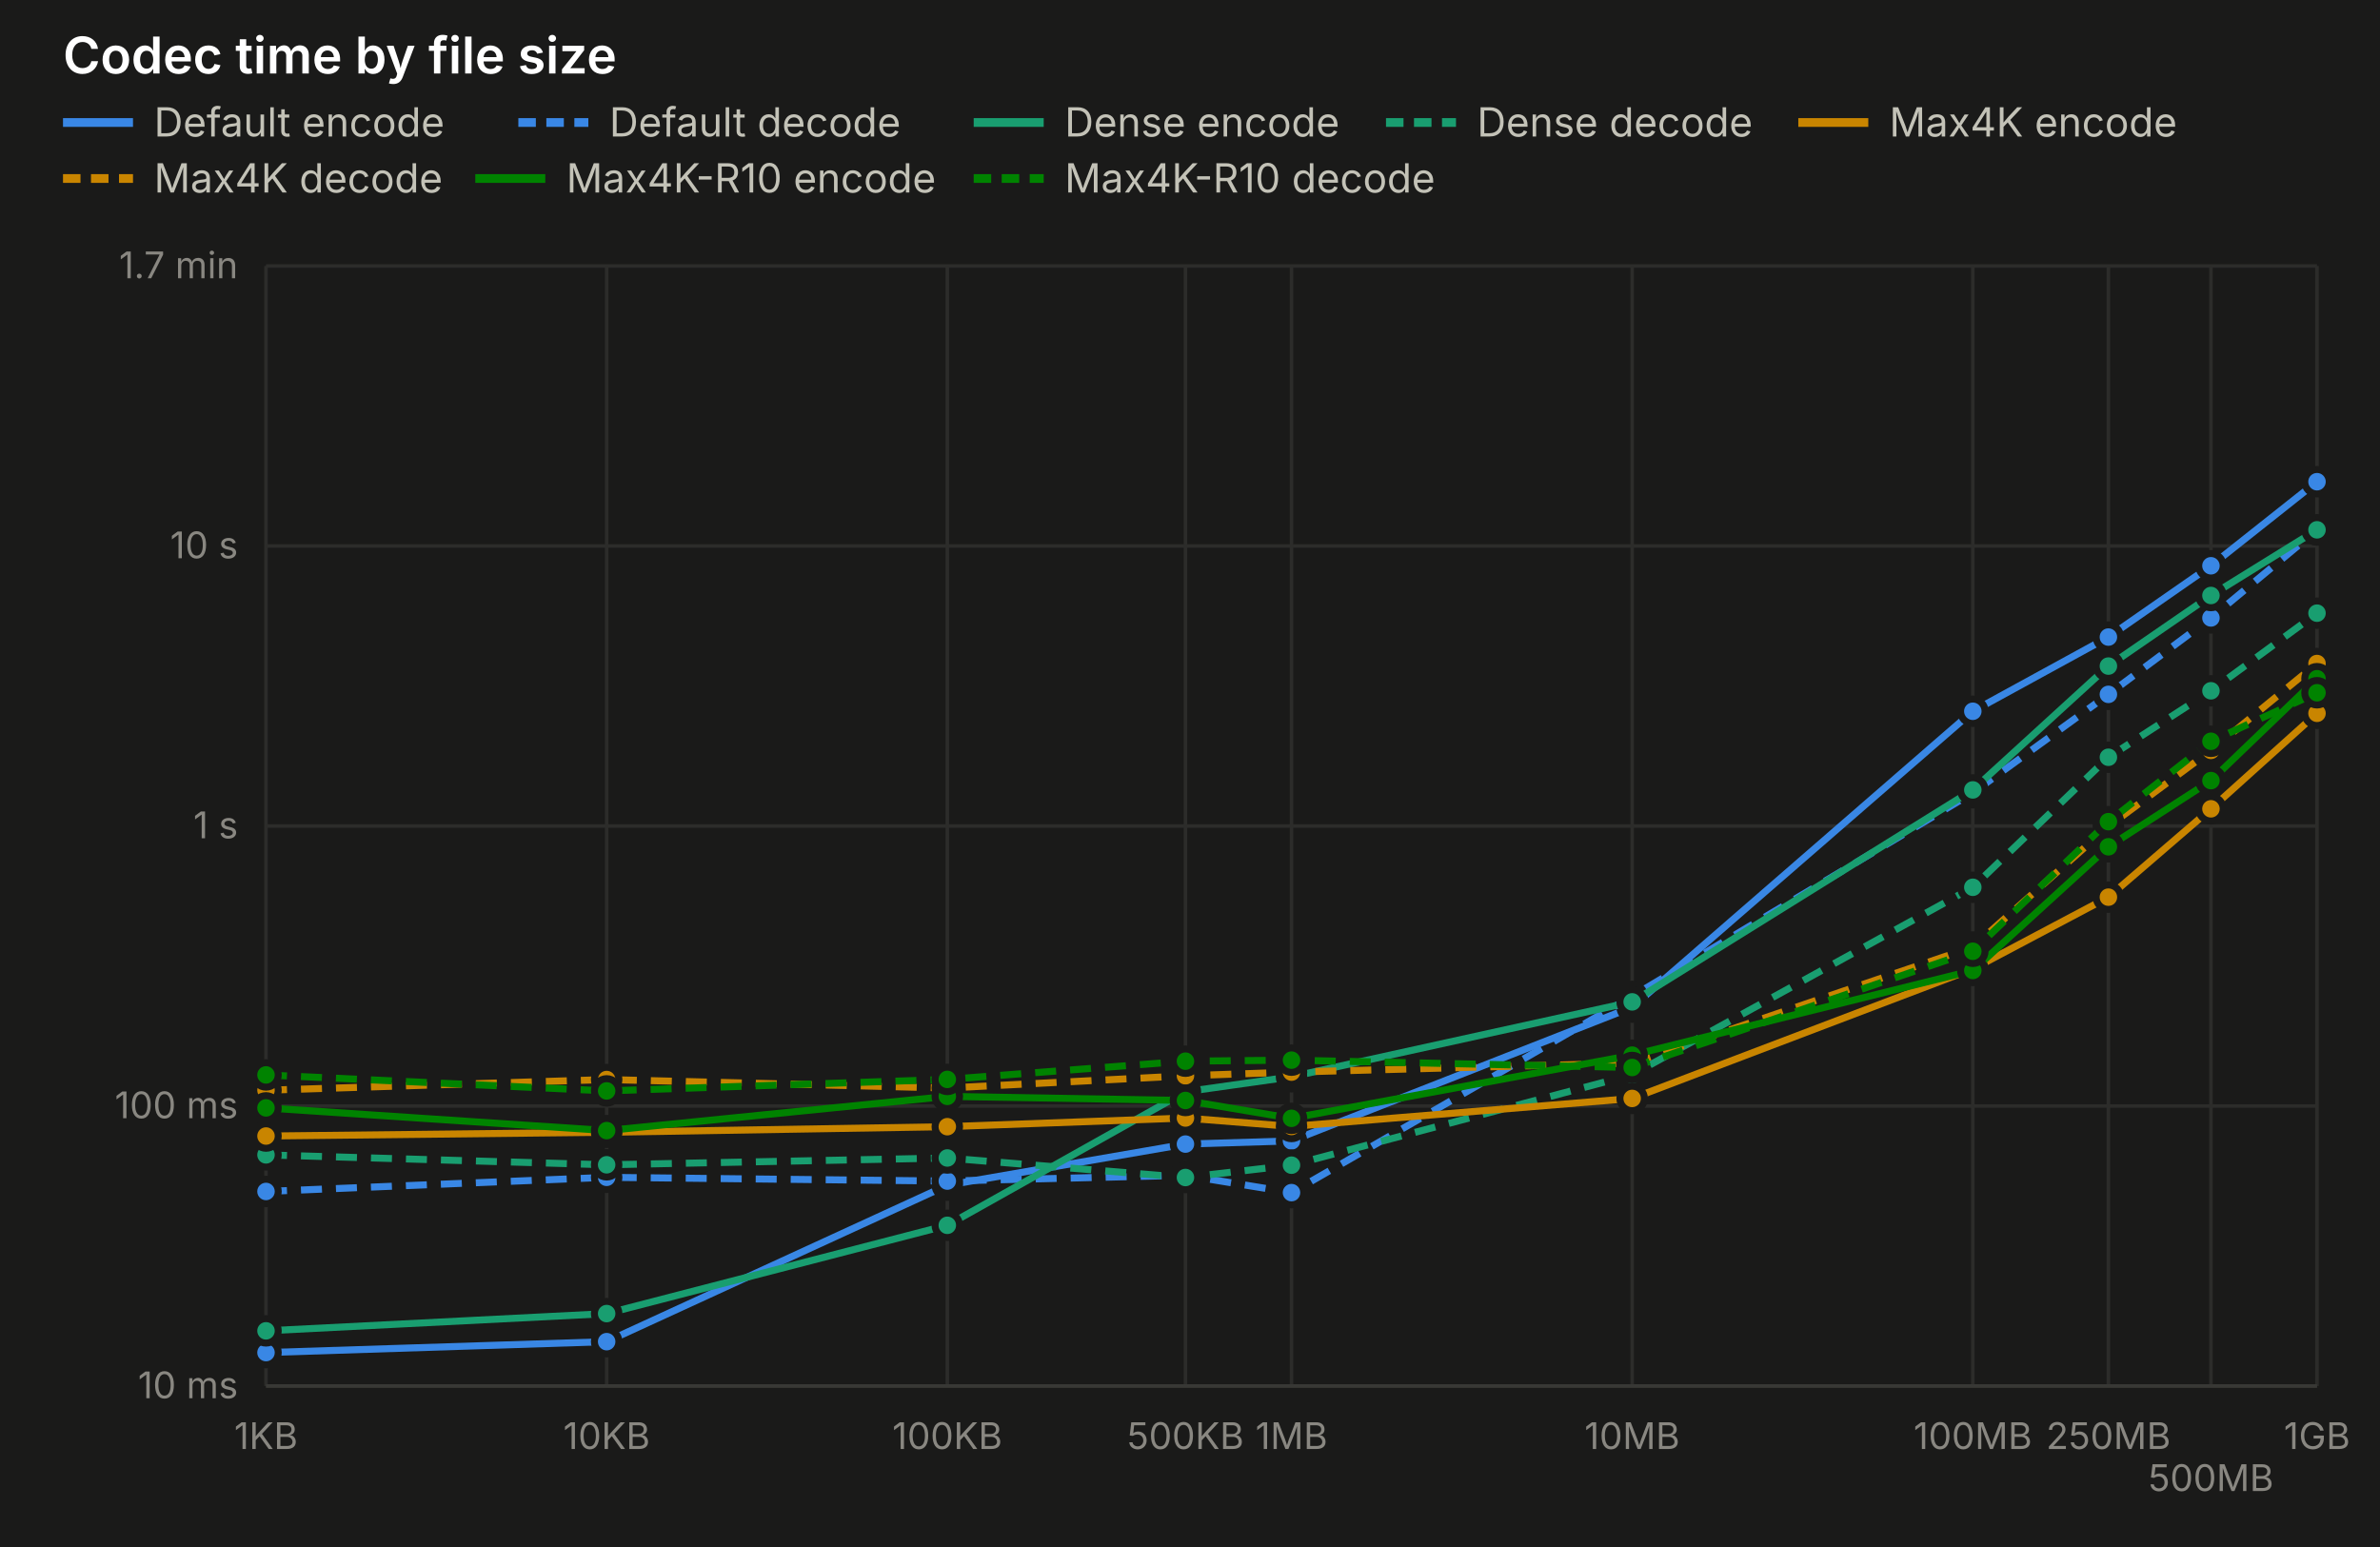
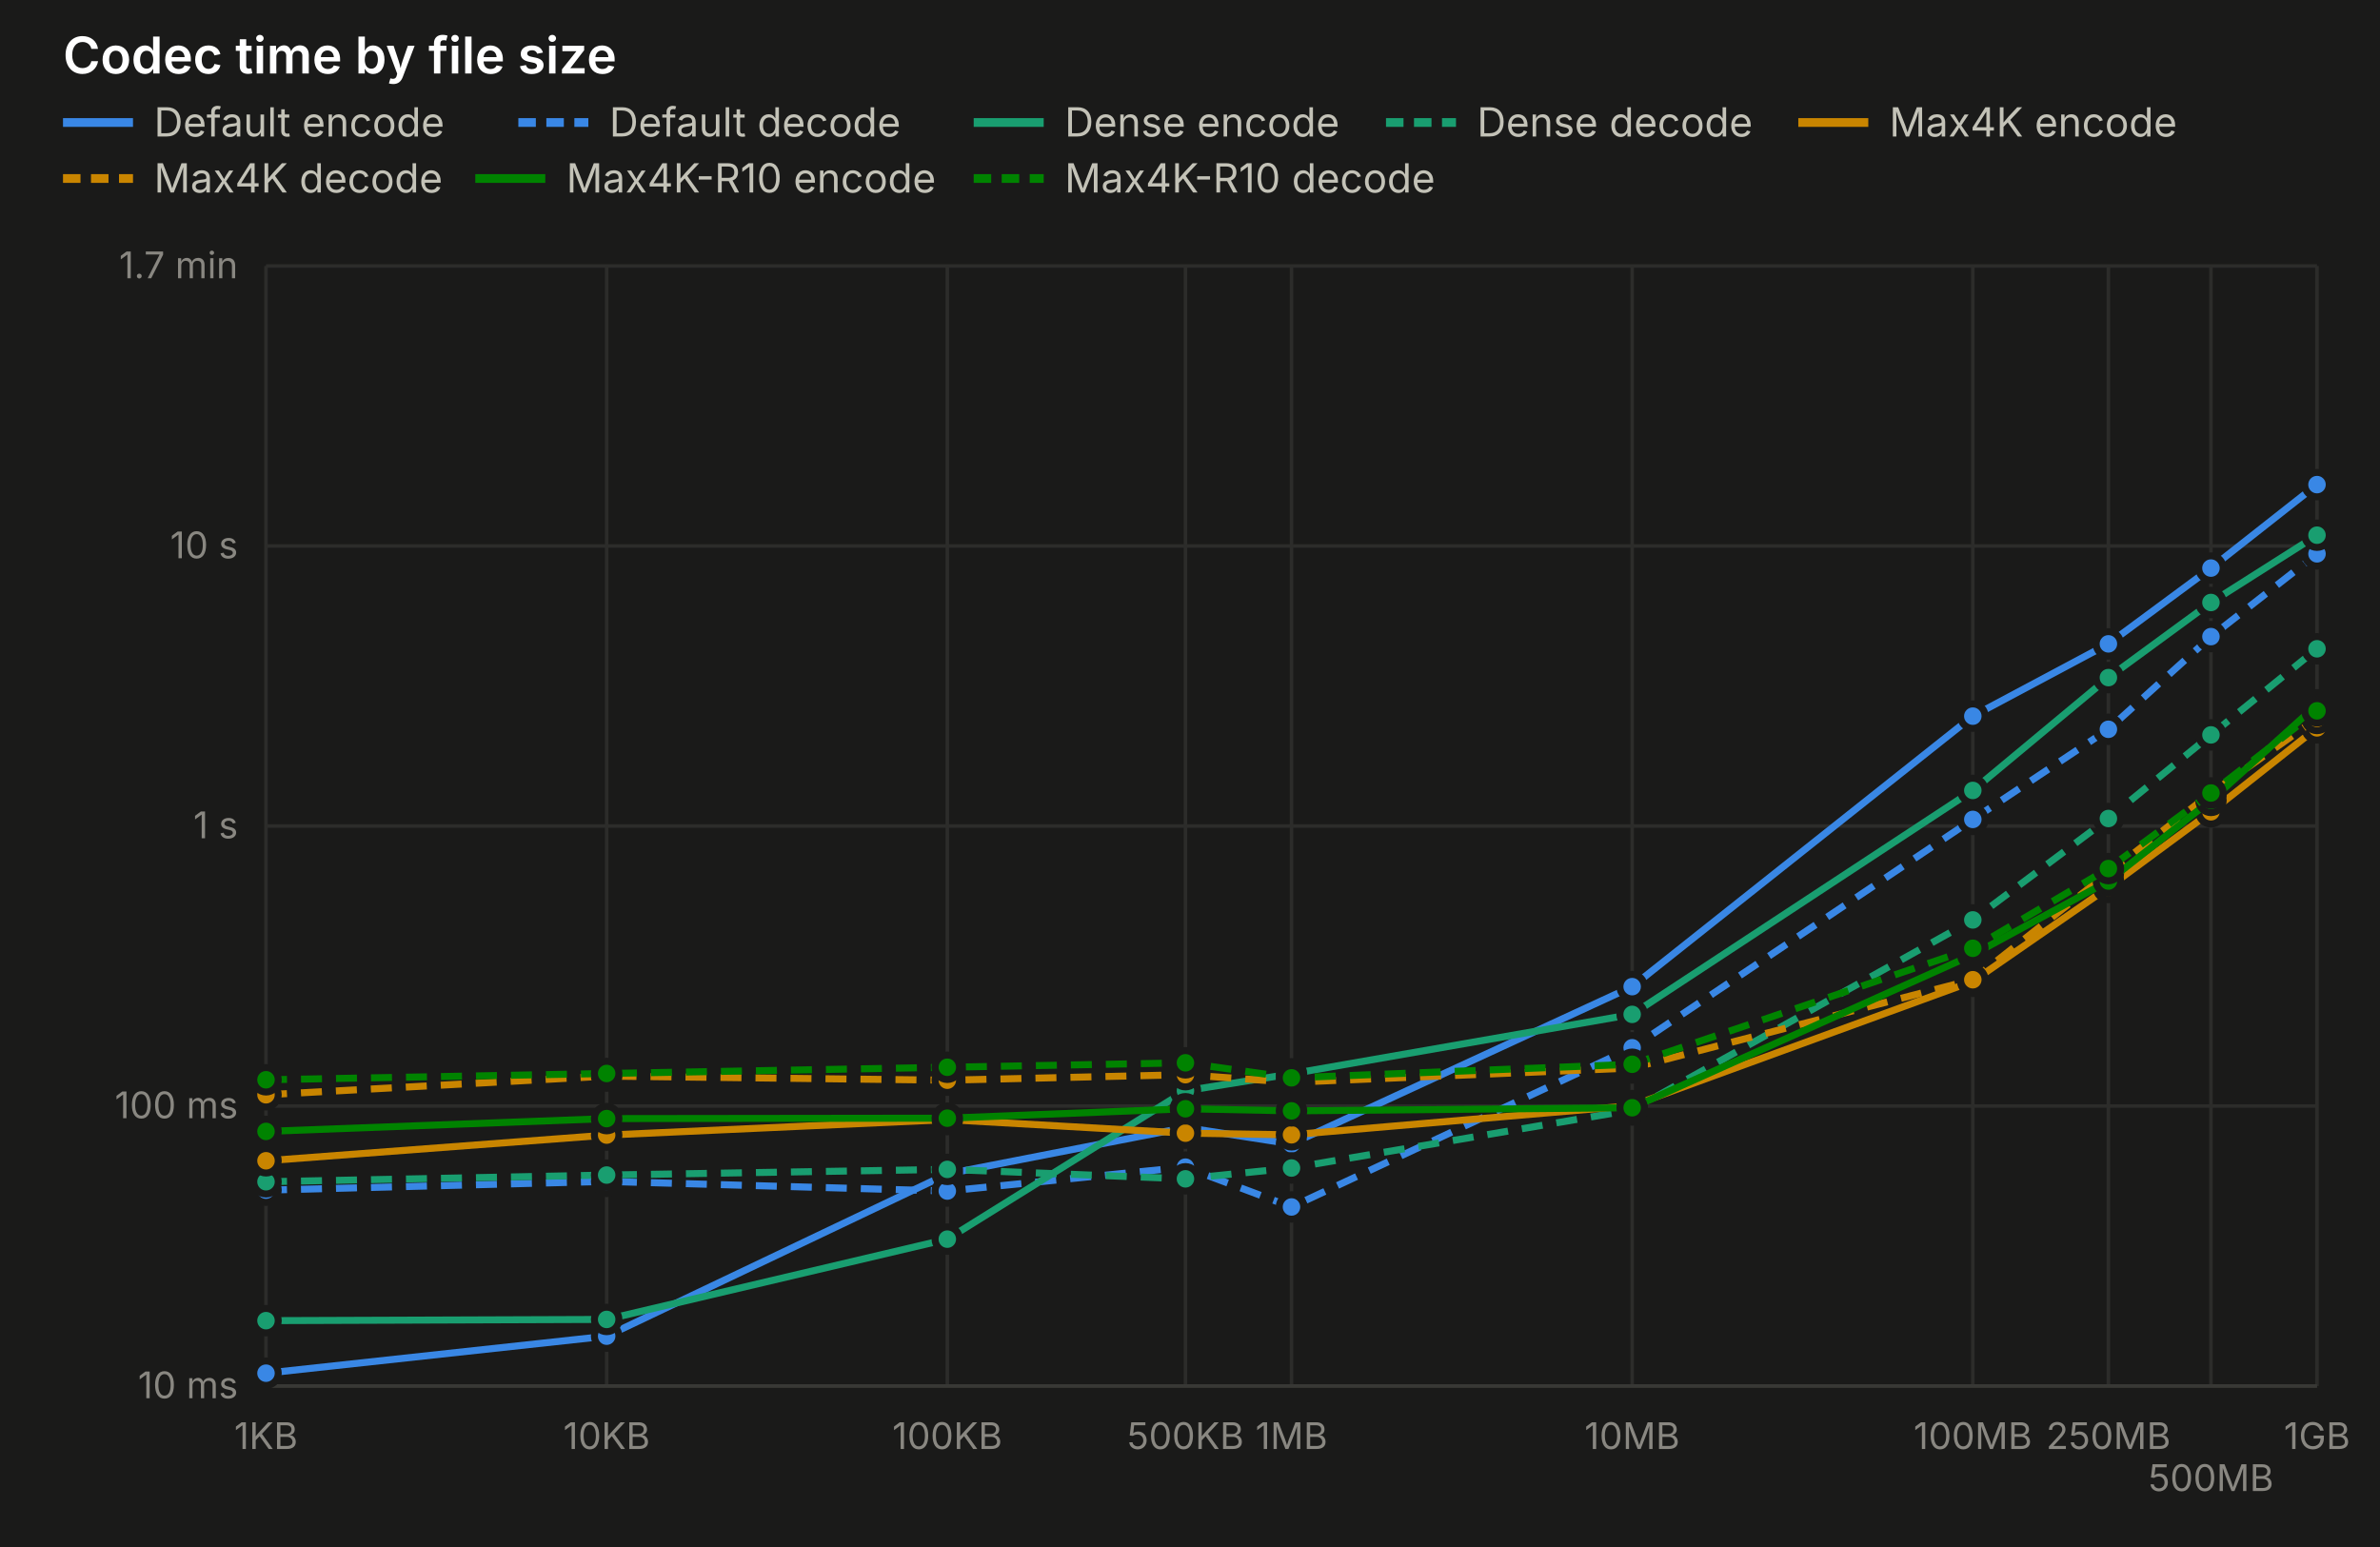
<svg xmlns="http://www.w3.org/2000/svg" viewBox="0 0 680 442" width="680" height="442" role="img" aria-label="Codec time by file size">
  <rect width="680" height="442" fill="#1a1a19" />
  <text x="18" y="21" font-family="system-ui, -apple-system, Segoe UI, sans-serif" font-size="14.5" font-weight="600" fill="#ffffff">Codec time by file size</text>
  <line x1="18" y1="35" x2="38" y2="35" stroke="#3987e5" stroke-width="2.5" />
  <text x="44" y="39" font-family="system-ui, -apple-system, Segoe UI, sans-serif" font-size="11.5" fill="#c3c2b7">Default encode</text>
  <line x1="148.1" y1="35" x2="168.1" y2="35" stroke="#3987e5" stroke-width="2.5" stroke-dasharray="5 3" />
  <text x="174.1" y="39" font-family="system-ui, -apple-system, Segoe UI, sans-serif" font-size="11.5" fill="#c3c2b7">Default decode</text>
  <line x1="278.2" y1="35" x2="298.2" y2="35" stroke="#199e70" stroke-width="2.5" />
  <text x="304.2" y="39" font-family="system-ui, -apple-system, Segoe UI, sans-serif" font-size="11.5" fill="#c3c2b7">Dense encode</text>
  <line x1="396" y1="35" x2="416" y2="35" stroke="#199e70" stroke-width="2.5" stroke-dasharray="5 3" />
  <text x="422" y="39" font-family="system-ui, -apple-system, Segoe UI, sans-serif" font-size="11.5" fill="#c3c2b7">Dense decode</text>
  <line x1="513.8" y1="35" x2="533.8" y2="35" stroke="#c98500" stroke-width="2.5" />
  <text x="539.8" y="39" font-family="system-ui, -apple-system, Segoe UI, sans-serif" font-size="11.5" fill="#c3c2b7">Max4K encode</text>
  <line x1="18" y1="51" x2="38" y2="51" stroke="#c98500" stroke-width="2.5" stroke-dasharray="5 3" />
  <text x="44" y="55" font-family="system-ui, -apple-system, Segoe UI, sans-serif" font-size="11.5" fill="#c3c2b7">Max4K decode</text>
  <line x1="135.8" y1="51" x2="155.8" y2="51" stroke="#008300" stroke-width="2.5" />
  <text x="161.8" y="55" font-family="system-ui, -apple-system, Segoe UI, sans-serif" font-size="11.5" fill="#c3c2b7">Max4K-R10 encode</text>
  <line x1="278.2" y1="51" x2="298.2" y2="51" stroke="#008300" stroke-width="2.5" stroke-dasharray="5 3" />
  <text x="304.2" y="55" font-family="system-ui, -apple-system, Segoe UI, sans-serif" font-size="11.5" fill="#c3c2b7">Max4K-R10 decode</text>
  <g transform="translate(0,62)">
    <line x1="76" y1="334" x2="662" y2="334" stroke="#2c2c2a" stroke-width="1" />
    <text x="68" y="337.5" fill="#898781" font-size="10.5" font-family="system-ui, -apple-system, Segoe UI, sans-serif" text-anchor="end">10 ms</text>
    <line x1="76" y1="254" x2="662" y2="254" stroke="#2c2c2a" stroke-width="1" />
    <text x="68" y="257.5" fill="#898781" font-size="10.5" font-family="system-ui, -apple-system, Segoe UI, sans-serif" text-anchor="end">100 ms</text>
    <line x1="76" y1="174" x2="662" y2="174" stroke="#2c2c2a" stroke-width="1" />
    <text x="68" y="177.5" fill="#898781" font-size="10.5" font-family="system-ui, -apple-system, Segoe UI, sans-serif" text-anchor="end">1 s</text>
    <line x1="76" y1="94" x2="662" y2="94" stroke="#2c2c2a" stroke-width="1" />
    <text x="68" y="97.5" fill="#898781" font-size="10.5" font-family="system-ui, -apple-system, Segoe UI, sans-serif" text-anchor="end">10 s</text>
    <line x1="76" y1="14" x2="662" y2="14" stroke="#2c2c2a" stroke-width="1" />
    <text x="68" y="17.5" fill="#898781" font-size="10.5" font-family="system-ui, -apple-system, Segoe UI, sans-serif" text-anchor="end">1.7 min</text>
    <line x1="76" y1="14" x2="76" y2="334" stroke="#2c2c2a" stroke-width="1" />
    <text x="76" y="352" fill="#898781" font-size="10.5" font-family="system-ui, -apple-system, Segoe UI, sans-serif" text-anchor="middle">1KB</text>
    <line x1="173.33" y1="14" x2="173.33" y2="334" stroke="#2c2c2a" stroke-width="1" />
    <text x="173.33" y="352" fill="#898781" font-size="10.5" font-family="system-ui, -apple-system, Segoe UI, sans-serif" text-anchor="middle">10KB</text>
    <line x1="270.66" y1="14" x2="270.66" y2="334" stroke="#2c2c2a" stroke-width="1" />
    <text x="270.66" y="352" fill="#898781" font-size="10.5" font-family="system-ui, -apple-system, Segoe UI, sans-serif" text-anchor="middle">100KB</text>
    <line x1="338.7" y1="14" x2="338.7" y2="334" stroke="#2c2c2a" stroke-width="1" />
    <text x="338.7" y="352" fill="#898781" font-size="10.5" font-family="system-ui, -apple-system, Segoe UI, sans-serif" text-anchor="middle">500KB</text>
    <line x1="369" y1="14" x2="369" y2="334" stroke="#2c2c2a" stroke-width="1" />
    <text x="369" y="352" fill="#898781" font-size="10.5" font-family="system-ui, -apple-system, Segoe UI, sans-serif" text-anchor="middle">1MB</text>
    <line x1="466.33" y1="14" x2="466.33" y2="334" stroke="#2c2c2a" stroke-width="1" />
    <text x="466.33" y="352" fill="#898781" font-size="10.5" font-family="system-ui, -apple-system, Segoe UI, sans-serif" text-anchor="middle">10MB</text>
    <line x1="563.66" y1="14" x2="563.66" y2="334" stroke="#2c2c2a" stroke-width="1" />
    <text x="563.66" y="352" fill="#898781" font-size="10.5" font-family="system-ui, -apple-system, Segoe UI, sans-serif" text-anchor="middle">100MB</text>
    <line x1="602.4" y1="14" x2="602.4" y2="334" stroke="#2c2c2a" stroke-width="1" />
    <text x="602.4" y="352" fill="#898781" font-size="10.5" font-family="system-ui, -apple-system, Segoe UI, sans-serif" text-anchor="middle">250MB</text>
    <line x1="631.7" y1="14" x2="631.7" y2="334" stroke="#2c2c2a" stroke-width="1" />
    <text x="631.7" y="364" fill="#898781" font-size="10.5" font-family="system-ui, -apple-system, Segoe UI, sans-serif" text-anchor="middle">500MB</text>
    <line x1="662" y1="14" x2="662" y2="334" stroke="#2c2c2a" stroke-width="1" />
    <text x="662" y="352" fill="#898781" font-size="10.5" font-family="system-ui, -apple-system, Segoe UI, sans-serif" text-anchor="middle">1GB</text>
    <line x1="76" y1="334" x2="662" y2="334" stroke="#383835" stroke-width="1" />
-     <polyline points="76,324.45 173.33,321.33 270.66,276.63 338.7,264.88 369,263.97 466.33,225.76 563.66,141.22 602.4,120.02 631.7,99.65 662,75.63" fill="none" stroke="#3987e5" stroke-width="2" />
-     <circle cx="76" cy="324.45" r="3.5" fill="#3987e5" stroke="#1a1a19" stroke-width="2" />
-     <circle cx="173.33" cy="321.33" r="3.5" fill="#3987e5" stroke="#1a1a19" stroke-width="2" />
-     <circle cx="270.66" cy="276.63" r="3.5" fill="#3987e5" stroke="#1a1a19" stroke-width="2" />
-     <circle cx="338.7" cy="264.88" r="3.5" fill="#3987e5" stroke="#1a1a19" stroke-width="2" />
-     <circle cx="369" cy="263.97" r="3.5" fill="#3987e5" stroke="#1a1a19" stroke-width="2" />
-     <circle cx="466.33" cy="225.76" r="3.5" fill="#3987e5" stroke="#1a1a19" stroke-width="2" />
-     <circle cx="563.66" cy="141.22" r="3.5" fill="#3987e5" stroke="#1a1a19" stroke-width="2" />
-     <circle cx="602.4" cy="120.02" r="3.5" fill="#3987e5" stroke="#1a1a19" stroke-width="2" />
-     <circle cx="631.7" cy="99.65" r="3.5" fill="#3987e5" stroke="#1a1a19" stroke-width="2" />
-     <circle cx="662" cy="75.63" r="3.5" fill="#3987e5" stroke="#1a1a19" stroke-width="2" />
-     <polyline points="76,278.42 173.33,274.38 270.66,275.45 338.7,273.8 369,278.75 466.33,222.67 563.66,164.51 602.4,136.39 631.7,114.55 662,89.43" fill="none" stroke="#3987e5" stroke-width="2" stroke-dasharray="6 4" />
-     <circle cx="76" cy="278.42" r="3.5" fill="#3987e5" stroke="#1a1a19" stroke-width="2" />
-     <circle cx="173.33" cy="274.38" r="3.5" fill="#3987e5" stroke="#1a1a19" stroke-width="2" />
-     <circle cx="270.66" cy="275.45" r="3.5" fill="#3987e5" stroke="#1a1a19" stroke-width="2" />
-     <circle cx="338.7" cy="273.8" r="3.5" fill="#3987e5" stroke="#1a1a19" stroke-width="2" />
-     <circle cx="369" cy="278.75" r="3.5" fill="#3987e5" stroke="#1a1a19" stroke-width="2" />
-     <circle cx="466.33" cy="222.67" r="3.5" fill="#3987e5" stroke="#1a1a19" stroke-width="2" />
-     <circle cx="563.66" cy="164.51" r="3.5" fill="#3987e5" stroke="#1a1a19" stroke-width="2" />
-     <circle cx="602.4" cy="136.39" r="3.5" fill="#3987e5" stroke="#1a1a19" stroke-width="2" />
-     <circle cx="631.7" cy="114.55" r="3.5" fill="#3987e5" stroke="#1a1a19" stroke-width="2" />
-     <circle cx="662" cy="89.43" r="3.5" fill="#3987e5" stroke="#1a1a19" stroke-width="2" />
-     <polyline points="76,318.24 173.33,313.31 270.66,288.09 338.7,249.93 369,245.65 466.33,224.25 563.66,163.69 602.4,128.31 631.7,108.14 662,89.38" fill="none" stroke="#199e70" stroke-width="2" />
-     <circle cx="76" cy="318.24" r="3.5" fill="#199e70" stroke="#1a1a19" stroke-width="2" />
-     <circle cx="173.33" cy="313.31" r="3.5" fill="#199e70" stroke="#1a1a19" stroke-width="2" />
-     <circle cx="270.66" cy="288.09" r="3.5" fill="#199e70" stroke="#1a1a19" stroke-width="2" />
-     <circle cx="338.7" cy="249.93" r="3.5" fill="#199e70" stroke="#1a1a19" stroke-width="2" />
-     <circle cx="369" cy="245.65" r="3.5" fill="#199e70" stroke="#1a1a19" stroke-width="2" />
-     <circle cx="466.33" cy="224.25" r="3.5" fill="#199e70" stroke="#1a1a19" stroke-width="2" />
-     <circle cx="563.66" cy="163.69" r="3.5" fill="#199e70" stroke="#1a1a19" stroke-width="2" />
-     <circle cx="602.4" cy="128.31" r="3.5" fill="#199e70" stroke="#1a1a19" stroke-width="2" />
-     <circle cx="631.7" cy="108.14" r="3.5" fill="#199e70" stroke="#1a1a19" stroke-width="2" />
-     <circle cx="662" cy="89.38" r="3.5" fill="#199e70" stroke="#1a1a19" stroke-width="2" />
-     <polyline points="76,267.96 173.33,270.8 270.66,268.85 338.7,274.43 369,270.91 466.33,245.06 563.66,191.51 602.4,154.36 631.7,135.37 662,113.19" fill="none" stroke="#199e70" stroke-width="2" stroke-dasharray="6 4" />
-     <circle cx="76" cy="267.96" r="3.5" fill="#199e70" stroke="#1a1a19" stroke-width="2" />
-     <circle cx="173.33" cy="270.8" r="3.5" fill="#199e70" stroke="#1a1a19" stroke-width="2" />
-     <circle cx="270.66" cy="268.85" r="3.5" fill="#199e70" stroke="#1a1a19" stroke-width="2" />
-     <circle cx="338.7" cy="274.43" r="3.5" fill="#199e70" stroke="#1a1a19" stroke-width="2" />
-     <circle cx="369" cy="270.91" r="3.5" fill="#199e70" stroke="#1a1a19" stroke-width="2" />
-     <circle cx="466.33" cy="245.06" r="3.5" fill="#199e70" stroke="#1a1a19" stroke-width="2" />
-     <circle cx="563.66" cy="191.51" r="3.5" fill="#199e70" stroke="#1a1a19" stroke-width="2" />
-     <circle cx="602.4" cy="154.36" r="3.5" fill="#199e70" stroke="#1a1a19" stroke-width="2" />
-     <circle cx="631.7" cy="135.37" r="3.5" fill="#199e70" stroke="#1a1a19" stroke-width="2" />
-     <circle cx="662" cy="113.19" r="3.5" fill="#199e70" stroke="#1a1a19" stroke-width="2" />
-     <polyline points="76,262.58 173.33,261.51 270.66,259.91 338.7,257.43 369,259.85 466.33,251.84 563.66,214.85 602.4,194.33 631.7,169.09 662,141.8" fill="none" stroke="#c98500" stroke-width="2" />
-     <circle cx="76" cy="262.58" r="3.5" fill="#c98500" stroke="#1a1a19" stroke-width="2" />
-     <circle cx="173.33" cy="261.51" r="3.5" fill="#c98500" stroke="#1a1a19" stroke-width="2" />
-     <circle cx="270.66" cy="259.91" r="3.5" fill="#c98500" stroke="#1a1a19" stroke-width="2" />
-     <circle cx="338.7" cy="257.43" r="3.5" fill="#c98500" stroke="#1a1a19" stroke-width="2" />
-     <circle cx="369" cy="259.85" r="3.5" fill="#c98500" stroke="#1a1a19" stroke-width="2" />
-     <circle cx="466.33" cy="251.84" r="3.5" fill="#c98500" stroke="#1a1a19" stroke-width="2" />
-     <circle cx="563.66" cy="214.85" r="3.5" fill="#c98500" stroke="#1a1a19" stroke-width="2" />
-     <circle cx="602.4" cy="194.33" r="3.5" fill="#c98500" stroke="#1a1a19" stroke-width="2" />
-     <circle cx="631.7" cy="169.09" r="3.5" fill="#c98500" stroke="#1a1a19" stroke-width="2" />
-     <circle cx="662" cy="141.8" r="3.5" fill="#c98500" stroke="#1a1a19" stroke-width="2" />
-     <polyline points="76,249.5 173.33,246.44 270.66,248.87 338.7,245.37 369,244.32 466.33,241.73 563.66,208.57 602.4,174.1 631.7,152.39 662,127.58" fill="none" stroke="#c98500" stroke-width="2" stroke-dasharray="6 4" />
-     <circle cx="76" cy="249.5" r="3.5" fill="#c98500" stroke="#1a1a19" stroke-width="2" />
-     <circle cx="173.33" cy="246.44" r="3.5" fill="#c98500" stroke="#1a1a19" stroke-width="2" />
-     <circle cx="270.66" cy="248.87" r="3.5" fill="#c98500" stroke="#1a1a19" stroke-width="2" />
-     <circle cx="338.7" cy="245.37" r="3.5" fill="#c98500" stroke="#1a1a19" stroke-width="2" />
-     <circle cx="369" cy="244.32" r="3.5" fill="#c98500" stroke="#1a1a19" stroke-width="2" />
-     <circle cx="466.33" cy="241.73" r="3.5" fill="#c98500" stroke="#1a1a19" stroke-width="2" />
-     <circle cx="563.66" cy="208.57" r="3.5" fill="#c98500" stroke="#1a1a19" stroke-width="2" />
-     <circle cx="602.4" cy="174.1" r="3.5" fill="#c98500" stroke="#1a1a19" stroke-width="2" />
-     <circle cx="631.7" cy="152.39" r="3.5" fill="#c98500" stroke="#1a1a19" stroke-width="2" />
-     <circle cx="662" cy="127.58" r="3.5" fill="#c98500" stroke="#1a1a19" stroke-width="2" />
-     <polyline points="76,254.54 173.33,261.03 270.66,251.25 338.7,252.42 369,257.52 466.33,239.47 563.66,215.28 602.4,179.94 631.7,161.03 662,131.92" fill="none" stroke="#008300" stroke-width="2" />
-     <circle cx="76" cy="254.54" r="3.5" fill="#008300" stroke="#1a1a19" stroke-width="2" />
-     <circle cx="173.33" cy="261.03" r="3.5" fill="#008300" stroke="#1a1a19" stroke-width="2" />
-     <circle cx="270.66" cy="251.25" r="3.5" fill="#008300" stroke="#1a1a19" stroke-width="2" />
-     <circle cx="338.7" cy="252.42" r="3.5" fill="#008300" stroke="#1a1a19" stroke-width="2" />
-     <circle cx="369" cy="257.52" r="3.5" fill="#008300" stroke="#1a1a19" stroke-width="2" />
-     <circle cx="466.33" cy="239.47" r="3.5" fill="#008300" stroke="#1a1a19" stroke-width="2" />
-     <circle cx="563.66" cy="215.28" r="3.5" fill="#008300" stroke="#1a1a19" stroke-width="2" />
-     <circle cx="602.4" cy="179.94" r="3.5" fill="#008300" stroke="#1a1a19" stroke-width="2" />
-     <circle cx="631.7" cy="161.03" r="3.5" fill="#008300" stroke="#1a1a19" stroke-width="2" />
-     <circle cx="662" cy="131.92" r="3.5" fill="#008300" stroke="#1a1a19" stroke-width="2" />
-     <polyline points="76,245.12 173.33,249.69 270.66,246.4 338.7,241.19 369,240.9 466.33,243 563.66,209.79 602.4,172.76 631.7,149.79 662,135.93" fill="none" stroke="#008300" stroke-width="2" stroke-dasharray="6 4" />
-     <circle cx="76" cy="245.12" r="3.5" fill="#008300" stroke="#1a1a19" stroke-width="2" />
-     <circle cx="173.33" cy="249.69" r="3.5" fill="#008300" stroke="#1a1a19" stroke-width="2" />
-     <circle cx="270.66" cy="246.4" r="3.5" fill="#008300" stroke="#1a1a19" stroke-width="2" />
-     <circle cx="338.7" cy="241.19" r="3.5" fill="#008300" stroke="#1a1a19" stroke-width="2" />
-     <circle cx="369" cy="240.9" r="3.5" fill="#008300" stroke="#1a1a19" stroke-width="2" />
-     <circle cx="466.33" cy="243" r="3.5" fill="#008300" stroke="#1a1a19" stroke-width="2" />
-     <circle cx="563.66" cy="209.79" r="3.5" fill="#008300" stroke="#1a1a19" stroke-width="2" />
-     <circle cx="602.4" cy="172.76" r="3.5" fill="#008300" stroke="#1a1a19" stroke-width="2" />
-     <circle cx="631.7" cy="149.79" r="3.5" fill="#008300" stroke="#1a1a19" stroke-width="2" />
-     <circle cx="662" cy="135.93" r="3.5" fill="#008300" stroke="#1a1a19" stroke-width="2" />
+     <polyline points="76,330.34 173.33,319.76 270.66,273.4 338.7,260.14 369,264.84 466.33,219.9 563.66,142.61 602.4,121.96 631.7,100.31 662,76.46" fill="none" stroke="#3987e5" stroke-width="2" />
+     <circle cx="76" cy="330.34" r="3.5" fill="#3987e5" stroke="#1a1a19" stroke-width="2" />
+     <circle cx="173.33" cy="319.76" r="3.5" fill="#3987e5" stroke="#1a1a19" stroke-width="2" />
+     <circle cx="270.66" cy="273.4" r="3.5" fill="#3987e5" stroke="#1a1a19" stroke-width="2" />
+     <circle cx="338.7" cy="260.14" r="3.5" fill="#3987e5" stroke="#1a1a19" stroke-width="2" />
+     <circle cx="369" cy="264.84" r="3.5" fill="#3987e5" stroke="#1a1a19" stroke-width="2" />
+     <circle cx="466.33" cy="219.9" r="3.5" fill="#3987e5" stroke="#1a1a19" stroke-width="2" />
+     <circle cx="563.66" cy="142.61" r="3.5" fill="#3987e5" stroke="#1a1a19" stroke-width="2" />
+     <circle cx="602.4" cy="121.96" r="3.5" fill="#3987e5" stroke="#1a1a19" stroke-width="2" />
+     <circle cx="631.7" cy="100.31" r="3.5" fill="#3987e5" stroke="#1a1a19" stroke-width="2" />
+     <circle cx="662" cy="76.46" r="3.5" fill="#3987e5" stroke="#1a1a19" stroke-width="2" />
+     <polyline points="76,278.05 173.33,275.55 270.66,278.3 338.7,271.47 369,282.85 466.33,237.36 563.66,172.12 602.4,146.37 631.7,119.89 662,96.24" fill="none" stroke="#3987e5" stroke-width="2" stroke-dasharray="6 4" />
+     <circle cx="76" cy="278.05" r="3.5" fill="#3987e5" stroke="#1a1a19" stroke-width="2" />
+     <circle cx="173.33" cy="275.55" r="3.5" fill="#3987e5" stroke="#1a1a19" stroke-width="2" />
+     <circle cx="270.66" cy="278.3" r="3.5" fill="#3987e5" stroke="#1a1a19" stroke-width="2" />
+     <circle cx="338.7" cy="271.47" r="3.5" fill="#3987e5" stroke="#1a1a19" stroke-width="2" />
+     <circle cx="369" cy="282.85" r="3.5" fill="#3987e5" stroke="#1a1a19" stroke-width="2" />
+     <circle cx="466.33" cy="237.36" r="3.5" fill="#3987e5" stroke="#1a1a19" stroke-width="2" />
+     <circle cx="563.66" cy="172.12" r="3.5" fill="#3987e5" stroke="#1a1a19" stroke-width="2" />
+     <circle cx="602.4" cy="146.37" r="3.5" fill="#3987e5" stroke="#1a1a19" stroke-width="2" />
+     <circle cx="631.7" cy="119.89" r="3.5" fill="#3987e5" stroke="#1a1a19" stroke-width="2" />
+     <circle cx="662" cy="96.24" r="3.5" fill="#3987e5" stroke="#1a1a19" stroke-width="2" />
+     <polyline points="76,315.33 173.33,314.98 270.66,292.04 338.7,249.66 369,244.8 466.33,227.82 563.66,163.84 602.4,131.6 631.7,110.14 662,90.91" fill="none" stroke="#199e70" stroke-width="2" />
+     <circle cx="76" cy="315.33" r="3.5" fill="#199e70" stroke="#1a1a19" stroke-width="2" />
+     <circle cx="173.33" cy="314.98" r="3.5" fill="#199e70" stroke="#1a1a19" stroke-width="2" />
+     <circle cx="270.66" cy="292.04" r="3.5" fill="#199e70" stroke="#1a1a19" stroke-width="2" />
+     <circle cx="338.7" cy="249.66" r="3.5" fill="#199e70" stroke="#1a1a19" stroke-width="2" />
+     <circle cx="369" cy="244.8" r="3.5" fill="#199e70" stroke="#1a1a19" stroke-width="2" />
+     <circle cx="466.33" cy="227.82" r="3.5" fill="#199e70" stroke="#1a1a19" stroke-width="2" />
+     <circle cx="563.66" cy="163.84" r="3.5" fill="#199e70" stroke="#1a1a19" stroke-width="2" />
+     <circle cx="602.4" cy="131.6" r="3.5" fill="#199e70" stroke="#1a1a19" stroke-width="2" />
+     <circle cx="631.7" cy="110.14" r="3.5" fill="#199e70" stroke="#1a1a19" stroke-width="2" />
+     <circle cx="662" cy="90.91" r="3.5" fill="#199e70" stroke="#1a1a19" stroke-width="2" />
+     <polyline points="76,275.64 173.33,273.73 270.66,272.11 338.7,274.81 369,271.72 466.33,255.13 563.66,200.83 602.4,171.86 631.7,147.97 662,123.37" fill="none" stroke="#199e70" stroke-width="2" stroke-dasharray="6 4" />
+     <circle cx="76" cy="275.64" r="3.5" fill="#199e70" stroke="#1a1a19" stroke-width="2" />
+     <circle cx="173.33" cy="273.73" r="3.5" fill="#199e70" stroke="#1a1a19" stroke-width="2" />
+     <circle cx="270.66" cy="272.11" r="3.5" fill="#199e70" stroke="#1a1a19" stroke-width="2" />
+     <circle cx="338.7" cy="274.81" r="3.5" fill="#199e70" stroke="#1a1a19" stroke-width="2" />
+     <circle cx="369" cy="271.72" r="3.5" fill="#199e70" stroke="#1a1a19" stroke-width="2" />
+     <circle cx="466.33" cy="255.13" r="3.5" fill="#199e70" stroke="#1a1a19" stroke-width="2" />
+     <circle cx="563.66" cy="200.83" r="3.5" fill="#199e70" stroke="#1a1a19" stroke-width="2" />
+     <circle cx="602.4" cy="171.86" r="3.5" fill="#199e70" stroke="#1a1a19" stroke-width="2" />
+     <circle cx="631.7" cy="147.97" r="3.5" fill="#199e70" stroke="#1a1a19" stroke-width="2" />
+     <circle cx="662" cy="123.37" r="3.5" fill="#199e70" stroke="#1a1a19" stroke-width="2" />
+     <polyline points="76,269.65 173.33,262.31 270.66,257.89 338.7,261.76 369,262.23 466.33,253.89 563.66,218.38 602.4,191.56 631.7,169.94 662,145.96" fill="none" stroke="#c98500" stroke-width="2" />
+     <circle cx="76" cy="269.65" r="3.5" fill="#c98500" stroke="#1a1a19" stroke-width="2" />
+     <circle cx="173.33" cy="262.31" r="3.5" fill="#c98500" stroke="#1a1a19" stroke-width="2" />
+     <circle cx="270.66" cy="257.89" r="3.5" fill="#c98500" stroke="#1a1a19" stroke-width="2" />
+     <circle cx="338.7" cy="261.76" r="3.5" fill="#c98500" stroke="#1a1a19" stroke-width="2" />
+     <circle cx="369" cy="262.23" r="3.5" fill="#c98500" stroke="#1a1a19" stroke-width="2" />
+     <circle cx="466.33" cy="253.89" r="3.5" fill="#c98500" stroke="#1a1a19" stroke-width="2" />
+     <circle cx="563.66" cy="218.38" r="3.5" fill="#c98500" stroke="#1a1a19" stroke-width="2" />
+     <circle cx="602.4" cy="191.56" r="3.5" fill="#c98500" stroke="#1a1a19" stroke-width="2" />
+     <circle cx="631.7" cy="169.94" r="3.5" fill="#c98500" stroke="#1a1a19" stroke-width="2" />
+     <circle cx="662" cy="145.96" r="3.5" fill="#c98500" stroke="#1a1a19" stroke-width="2" />
+     <polyline points="76,250.79 173.33,245.46 270.66,246.63 338.7,245.05 369,247.23 466.33,243.15 563.66,217.92 602.4,187.4 631.7,164.66 662,143.27" fill="none" stroke="#c98500" stroke-width="2" stroke-dasharray="6 4" />
+     <circle cx="76" cy="250.79" r="3.5" fill="#c98500" stroke="#1a1a19" stroke-width="2" />
+     <circle cx="173.33" cy="245.46" r="3.5" fill="#c98500" stroke="#1a1a19" stroke-width="2" />
+     <circle cx="270.66" cy="246.63" r="3.5" fill="#c98500" stroke="#1a1a19" stroke-width="2" />
+     <circle cx="338.7" cy="245.05" r="3.5" fill="#c98500" stroke="#1a1a19" stroke-width="2" />
+     <circle cx="369" cy="247.23" r="3.5" fill="#c98500" stroke="#1a1a19" stroke-width="2" />
+     <circle cx="466.33" cy="243.15" r="3.5" fill="#c98500" stroke="#1a1a19" stroke-width="2" />
+     <circle cx="563.66" cy="217.92" r="3.5" fill="#c98500" stroke="#1a1a19" stroke-width="2" />
+     <circle cx="602.4" cy="187.4" r="3.5" fill="#c98500" stroke="#1a1a19" stroke-width="2" />
+     <circle cx="631.7" cy="164.66" r="3.5" fill="#c98500" stroke="#1a1a19" stroke-width="2" />
+     <circle cx="662" cy="143.27" r="3.5" fill="#c98500" stroke="#1a1a19" stroke-width="2" />
+     <polyline points="76,261.26 173.33,257.6 270.66,257.48 338.7,254.79 369,255.39 466.33,254.5 563.66,210.78 602.4,189.72 631.7,166.68 662,139.36" fill="none" stroke="#008300" stroke-width="2" />
+     <circle cx="76" cy="261.26" r="3.5" fill="#008300" stroke="#1a1a19" stroke-width="2" />
+     <circle cx="173.33" cy="257.6" r="3.5" fill="#008300" stroke="#1a1a19" stroke-width="2" />
+     <circle cx="270.66" cy="257.48" r="3.5" fill="#008300" stroke="#1a1a19" stroke-width="2" />
+     <circle cx="338.7" cy="254.79" r="3.5" fill="#008300" stroke="#1a1a19" stroke-width="2" />
+     <circle cx="369" cy="255.39" r="3.5" fill="#008300" stroke="#1a1a19" stroke-width="2" />
+     <circle cx="466.33" cy="254.5" r="3.5" fill="#008300" stroke="#1a1a19" stroke-width="2" />
+     <circle cx="563.66" cy="210.78" r="3.5" fill="#008300" stroke="#1a1a19" stroke-width="2" />
+     <circle cx="602.4" cy="189.72" r="3.5" fill="#008300" stroke="#1a1a19" stroke-width="2" />
+     <circle cx="631.7" cy="166.68" r="3.5" fill="#008300" stroke="#1a1a19" stroke-width="2" />
+     <circle cx="662" cy="139.36" r="3.5" fill="#008300" stroke="#1a1a19" stroke-width="2" />
+     <polyline points="76,246.51 173.33,244.71 270.66,242.93 338.7,241.66 369,245.95 466.33,242.08 563.66,208.94 602.4,186.16 631.7,164.57 662,141.09" fill="none" stroke="#008300" stroke-width="2" stroke-dasharray="6 4" />
+     <circle cx="76" cy="246.51" r="3.5" fill="#008300" stroke="#1a1a19" stroke-width="2" />
+     <circle cx="173.33" cy="244.71" r="3.5" fill="#008300" stroke="#1a1a19" stroke-width="2" />
+     <circle cx="270.66" cy="242.93" r="3.5" fill="#008300" stroke="#1a1a19" stroke-width="2" />
+     <circle cx="338.7" cy="241.66" r="3.5" fill="#008300" stroke="#1a1a19" stroke-width="2" />
+     <circle cx="369" cy="245.95" r="3.5" fill="#008300" stroke="#1a1a19" stroke-width="2" />
+     <circle cx="466.33" cy="242.08" r="3.5" fill="#008300" stroke="#1a1a19" stroke-width="2" />
+     <circle cx="563.66" cy="208.94" r="3.5" fill="#008300" stroke="#1a1a19" stroke-width="2" />
+     <circle cx="602.4" cy="186.16" r="3.5" fill="#008300" stroke="#1a1a19" stroke-width="2" />
+     <circle cx="631.7" cy="164.57" r="3.5" fill="#008300" stroke="#1a1a19" stroke-width="2" />
+     <circle cx="662" cy="141.09" r="3.5" fill="#008300" stroke="#1a1a19" stroke-width="2" />
  </g>
</svg>
